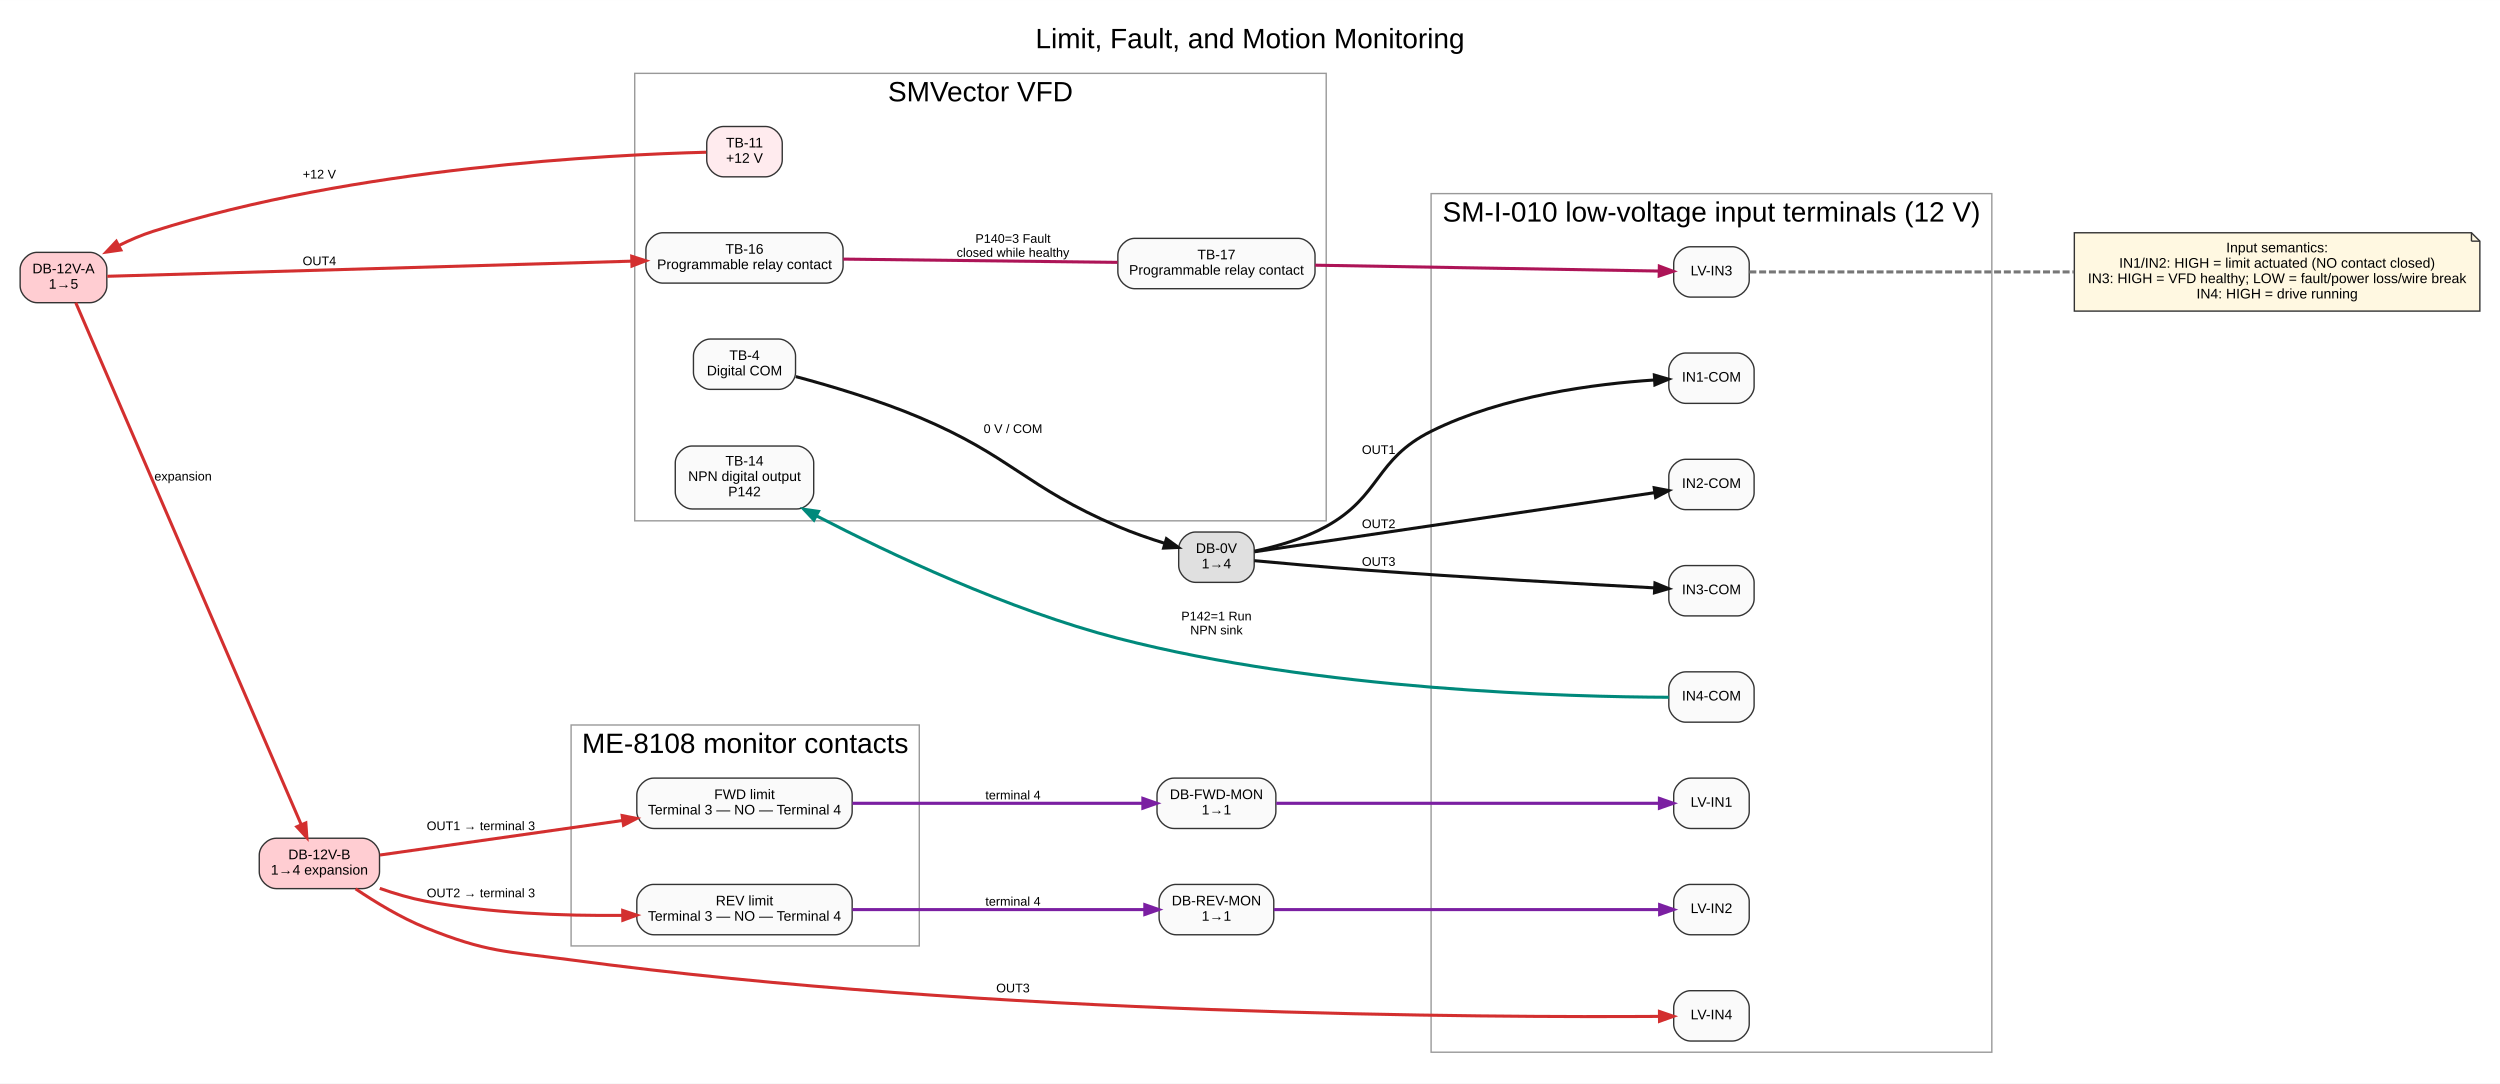
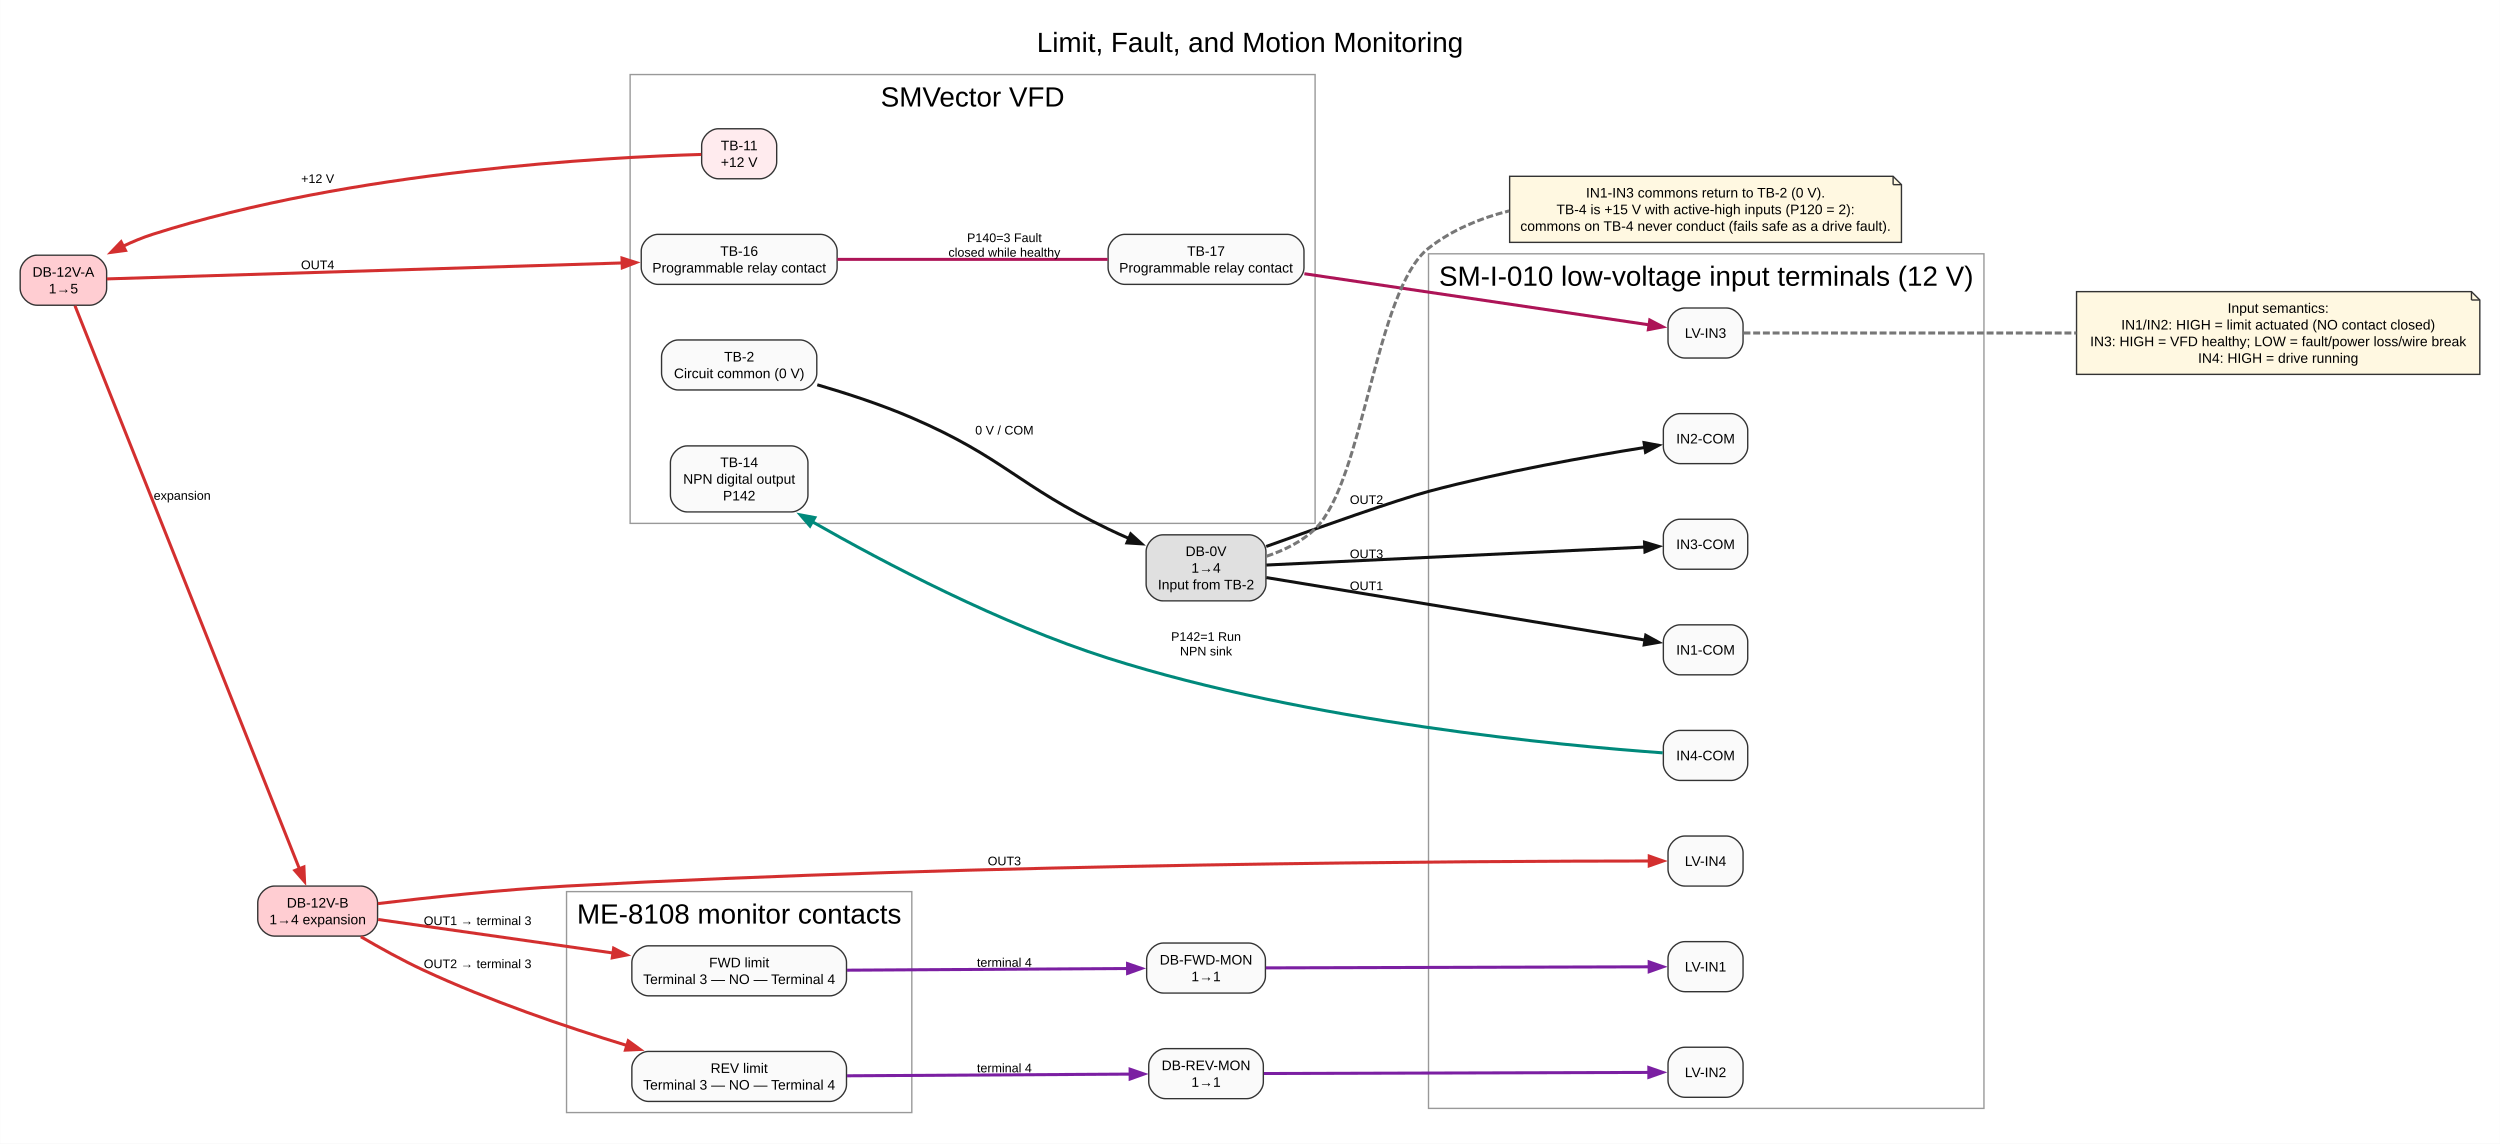
- <svg xmlns="http://www.w3.org/2000/svg" width="1788pt" height="775pt" viewBox="0.00 0.00 1787.80 774.80">
-   <g id="graph0" class="graph" transform="scale(1 1) rotate(0) translate(14.4 760.4)">
-     <polygon fill="white" stroke="transparent" points="-14.4,14.4 -14.4,-760.4 1773.4,-760.4 1773.4,14.4 -14.4,14.4" />
-     <text text-anchor="middle" x="879.5" y="-726" font-family="Arial" font-size="20.00">Limit, Fault, and Motion Monitoring</text>
+ <svg xmlns="http://www.w3.org/2000/svg" width="1799pt" height="823pt" viewBox="0.00 0.00 1798.87 823.05">
+   <g id="graph0" class="graph" transform="scale(1 1) rotate(0) translate(14.4 808.65)">
+     <polygon fill="white" stroke="none" points="-14.4,14.4 -14.4,-808.65 1784.47,-808.65 1784.47,14.4 -14.4,14.4" />
+     <text text-anchor="middle" x="885.03" y="-771.25" font-family="Arial" font-size="20.00">Limit, Fault, and Motion Monitoring</text>
    <g id="clust1" class="cluster">
-       <polygon fill="white" stroke="#999999" points="439.5,-388 439.5,-708 934,-708 934,-388 439.5,-388" />
-       <text text-anchor="middle" x="686.75" y="-688" font-family="Arial" font-size="20.00">SMVector VFD</text>
+       <polygon fill="white" stroke="#999999" points="438.94,-432 438.94,-755 931.88,-755 931.88,-432 438.94,-432" />
+       <text text-anchor="middle" x="685.41" y="-732" font-family="Arial" font-size="20.00">SMVector VFD</text>
    </g>
    <g id="clust2" class="cluster">
-       <polygon fill="white" stroke="#999999" points="394,-84 394,-242 643,-242 643,-84 394,-84" />
-       <text text-anchor="middle" x="518.5" y="-222" font-family="Arial" font-size="20.00">ME-8108 monitor contacts</text>
+       <polygon fill="white" stroke="#999999" points="393.19,-8 393.19,-167 641.66,-167 641.66,-8 393.19,-8" />
+       <text text-anchor="middle" x="517.42" y="-144" font-family="Arial" font-size="20.00">ME-8108 monitor contacts</text>
    </g>
    <g id="clust3" class="cluster">
-       <polygon fill="white" stroke="#999999" points="1009,-8 1009,-622 1410,-622 1410,-8 1009,-8" />
-       <text text-anchor="middle" x="1209.5" y="-602" font-family="Arial" font-size="20.00">SM-I-010 low-voltage input terminals (12 V)</text>
+       <polygon fill="white" stroke="#999999" points="1013.5,-11 1013.5,-626 1413.22,-626 1413.22,-11 1013.5,-11" />
+       <text text-anchor="middle" x="1213.36" y="-603" font-family="Arial" font-size="20.00">SM-I-010 low-voltage input terminals (12 V)</text>
    </g>
    <g id="node1" class="node">
-       <path fill="#ffebee" stroke="#333333" d="M533,-670C533,-670 503,-670 503,-670 497,-670 491,-664 491,-658 491,-658 491,-646 491,-646 491,-640 497,-634 503,-634 503,-634 533,-634 533,-634 539,-634 545,-640 545,-646 545,-646 545,-658 545,-658 545,-664 539,-670 533,-670" />
-       <text text-anchor="middle" x="518" y="-655" font-family="Arial" font-size="10.00">TB-11</text>
-       <text text-anchor="middle" x="518" y="-644" font-family="Arial" font-size="10.00">+12 V</text>
+       <path fill="#ffebee" stroke="#333333" d="M532.42,-716C532.42,-716 502.42,-716 502.42,-716 496.42,-716 490.42,-710 490.42,-704 490.42,-704 490.42,-692 490.42,-692 490.42,-686 496.42,-680 502.42,-680 502.42,-680 532.42,-680 532.42,-680 538.42,-680 544.42,-686 544.42,-692 544.42,-692 544.42,-704 544.42,-704 544.42,-710 538.42,-716 532.42,-716" />
+       <text text-anchor="middle" x="517.42" y="-700.5" font-family="Arial" font-size="10.00">TB-11</text>
+       <text text-anchor="middle" x="517.42" y="-688.5" font-family="Arial" font-size="10.00">+12 V</text>
    </g>
    <g id="node6" class="node">
-       <path fill="#ffcdd2" stroke="#333333" d="M50,-580C50,-580 12,-580 12,-580 6,-580 0,-574 0,-568 0,-568 0,-556 0,-556 0,-550 6,-544 12,-544 12,-544 50,-544 50,-544 56,-544 62,-550 62,-556 62,-556 62,-568 62,-568 62,-574 56,-580 50,-580" />
-       <text text-anchor="middle" x="31" y="-565" font-family="Arial" font-size="10.00">DB-12V-A</text>
-       <text text-anchor="middle" x="31" y="-554" font-family="Arial" font-size="10.00">1→5</text>
+       <path fill="#ffcdd2" stroke="#333333" d="M50.22,-625C50.22,-625 12,-625 12,-625 6,-625 0,-619 0,-613 0,-613 0,-601 0,-601 0,-595 6,-589 12,-589 12,-589 50.22,-589 50.22,-589 56.22,-589 62.22,-595 62.22,-601 62.22,-601 62.22,-613 62.22,-613 62.22,-619 56.22,-625 50.22,-625" />
+       <text text-anchor="middle" x="31.11" y="-609.5" font-family="Arial" font-size="10.00">DB-12V-A</text>
+       <text text-anchor="middle" x="31.11" y="-597.5" font-family="Arial" font-size="10.00">1→5</text>
    </g>
    <g id="edge1" class="edge">
-       <path fill="none" stroke="#d32f2f" stroke-width="2.2" d="M490.62,-651.59C423.14,-649.88 239.41,-641 95,-595 86.8,-592.39 78.39,-588.75 70.5,-584.84" />
-       <polygon fill="#d32f2f" stroke="#d32f2f" stroke-width="2.2" points="72,-581.68 61.51,-580.17 68.77,-587.89 72,-581.68" />
-       <text text-anchor="middle" x="214" y="-632.8" font-family="Arial" font-size="9.00">+12 V</text>
+       <path fill="none" stroke="#d32f2f" stroke-width="2.2" d="M490.1,-697.5C422.75,-695.55 239.36,-686.06 95.22,-640 88.14,-637.74 80.9,-634.72 73.98,-631.42" />
+       <polygon fill="#d32f2f" stroke="#d32f2f" stroke-width="2.2" points="75.79,-628.42 65.29,-627.01 72.62,-634.66 75.79,-628.42" />
+       <text text-anchor="middle" x="214.08" y="-676.95" font-family="Arial" font-size="9.00">+12 V</text>
    </g>
    <g id="node2" class="node">
-       <path fill="#fafafa" stroke="#333333" d="M542.5,-518C542.5,-518 493.5,-518 493.5,-518 487.5,-518 481.5,-512 481.5,-506 481.5,-506 481.5,-494 481.5,-494 481.5,-488 487.5,-482 493.5,-482 493.5,-482 542.5,-482 542.5,-482 548.5,-482 554.5,-488 554.5,-494 554.5,-494 554.5,-506 554.5,-506 554.5,-512 548.5,-518 542.5,-518" />
-       <text text-anchor="middle" x="518" y="-503" font-family="Arial" font-size="10.00">TB-4</text>
-       <text text-anchor="middle" x="518" y="-492" font-family="Arial" font-size="10.00">Digital COM</text>
+       <path fill="#fafafa" stroke="#333333" d="M561.28,-564C561.28,-564 473.56,-564 473.56,-564 467.56,-564 461.56,-558 461.56,-552 461.56,-552 461.56,-540 461.56,-540 461.56,-534 467.56,-528 473.56,-528 473.56,-528 561.28,-528 561.28,-528 567.28,-528 573.28,-534 573.28,-540 573.28,-540 573.28,-552 573.28,-552 573.28,-558 567.28,-564 561.28,-564" />
+       <text text-anchor="middle" x="517.42" y="-548.5" font-family="Arial" font-size="10.00">TB-2</text>
+       <text text-anchor="middle" x="517.42" y="-536.5" font-family="Arial" font-size="10.00">Circuit common (0 V)</text>
    </g>
    <g id="node8" class="node">
-       <path fill="#e0e0e0" stroke="#333333" d="M870.5,-380C870.5,-380 840.5,-380 840.5,-380 834.5,-380 828.5,-374 828.5,-368 828.5,-368 828.5,-356 828.5,-356 828.5,-350 834.5,-344 840.5,-344 840.5,-344 870.5,-344 870.5,-344 876.5,-344 882.5,-350 882.5,-356 882.5,-356 882.5,-368 882.5,-368 882.5,-374 876.5,-380 870.5,-380" />
-       <text text-anchor="middle" x="855.5" y="-365" font-family="Arial" font-size="10.00">DB-0V</text>
-       <text text-anchor="middle" x="855.5" y="-354" font-family="Arial" font-size="10.00">1→4</text>
+       <path fill="#e0e0e0" stroke="#333333" d="M884.5,-423.76C884.5,-423.76 822.28,-423.76 822.28,-423.76 816.28,-423.76 810.28,-417.76 810.28,-411.76 810.28,-411.76 810.28,-388.24 810.28,-388.24 810.28,-382.24 816.28,-376.24 822.28,-376.24 822.28,-376.24 884.5,-376.24 884.5,-376.24 890.5,-376.24 896.5,-382.24 896.5,-388.24 896.5,-388.24 896.5,-411.76 896.5,-411.76 896.5,-417.76 890.5,-423.76 884.5,-423.76" />
+       <text text-anchor="middle" x="853.39" y="-408.5" font-family="Arial" font-size="10.00">DB-0V</text>
+       <text text-anchor="middle" x="853.39" y="-396.5" font-family="Arial" font-size="10.00">1→4</text>
+       <text text-anchor="middle" x="853.39" y="-384.5" font-family="Arial" font-size="10.00">Input from TB-2</text>
    </g>
    <g id="edge3" class="edge">
-       <path fill="none" stroke="#111111" stroke-width="2.2" d="M554.69,-491.15C579.85,-484.41 614.07,-474.23 643,-462 709.33,-433.97 718.8,-412.33 785,-384 795.69,-379.42 807.66,-375.3 818.61,-371.89" />
-       <polygon fill="#111111" stroke="#111111" stroke-width="2.2" points="819.75,-375.2 828.32,-368.97 817.73,-368.5 819.75,-375.2" />
-       <text text-anchor="middle" x="710" y="-450.8" font-family="Arial" font-size="9.00">0 V / COM</text>
+       <path fill="none" stroke="#111111" stroke-width="2.2" d="M573.63,-531.74C595.23,-525.45 619.97,-517.35 641.66,-508 707.91,-479.43 717.92,-459.33 782.91,-428 787.79,-425.65 792.91,-423.32 798.08,-421.07" />
+       <polygon fill="#111111" stroke="#111111" stroke-width="2.2" points="799.2,-424.4 807.05,-417.29 796.48,-417.95 799.2,-424.4" />
+       <text text-anchor="middle" x="708.28" y="-495.95" font-family="Arial" font-size="9.00">0 V / COM</text>
    </g>
    <g id="node3" class="node">
-       <path fill="#fafafa" stroke="#333333" d="M555.5,-441.5C555.5,-441.5 480.5,-441.5 480.5,-441.5 474.5,-441.5 468.5,-435.5 468.5,-429.5 468.5,-429.5 468.5,-408.5 468.5,-408.5 468.5,-402.5 474.5,-396.5 480.5,-396.5 480.5,-396.5 555.5,-396.5 555.5,-396.5 561.5,-396.5 567.5,-402.5 567.5,-408.5 567.5,-408.5 567.5,-429.5 567.5,-429.5 567.5,-435.5 561.5,-441.5 555.5,-441.5" />
-       <text text-anchor="middle" x="518" y="-427.5" font-family="Arial" font-size="10.00">TB-14</text>
-       <text text-anchor="middle" x="518" y="-416.5" font-family="Arial" font-size="10.00">NPN digital output</text>
-       <text text-anchor="middle" x="518" y="-405.5" font-family="Arial" font-size="10.00">P142</text>
+       <path fill="#fafafa" stroke="#333333" d="M554.91,-487.76C554.91,-487.76 479.94,-487.76 479.94,-487.76 473.94,-487.76 467.94,-481.76 467.94,-475.76 467.94,-475.76 467.94,-452.24 467.94,-452.24 467.94,-446.24 473.94,-440.24 479.94,-440.24 479.94,-440.24 554.91,-440.24 554.91,-440.24 560.91,-440.24 566.91,-446.24 566.91,-452.24 566.91,-452.24 566.91,-475.76 566.91,-475.76 566.91,-481.76 560.91,-487.76 554.91,-487.76" />
+       <text text-anchor="middle" x="517.42" y="-472.5" font-family="Arial" font-size="10.00">TB-14</text>
+       <text text-anchor="middle" x="517.42" y="-460.5" font-family="Arial" font-size="10.00">NPN digital output</text>
+       <text text-anchor="middle" x="517.42" y="-448.5" font-family="Arial" font-size="10.00">P142</text>
    </g>
    <g id="node4" class="node">
-       <path fill="#fafafa" stroke="#333333" d="M576.5,-594C576.5,-594 459.5,-594 459.5,-594 453.5,-594 447.5,-588 447.5,-582 447.5,-582 447.5,-570 447.5,-570 447.5,-564 453.5,-558 459.5,-558 459.5,-558 576.5,-558 576.5,-558 582.5,-558 588.5,-564 588.5,-570 588.5,-570 588.5,-582 588.5,-582 588.5,-588 582.5,-594 576.5,-594" />
-       <text text-anchor="middle" x="518" y="-579" font-family="Arial" font-size="10.00">TB-16</text>
-       <text text-anchor="middle" x="518" y="-568" font-family="Arial" font-size="10.00">Programmable relay contact</text>
+       <path fill="#fafafa" stroke="#333333" d="M575.91,-640C575.91,-640 458.94,-640 458.94,-640 452.94,-640 446.94,-634 446.94,-628 446.94,-628 446.94,-616 446.94,-616 446.94,-610 452.94,-604 458.94,-604 458.94,-604 575.91,-604 575.91,-604 581.91,-604 587.91,-610 587.91,-616 587.91,-616 587.91,-628 587.91,-628 587.91,-634 581.91,-640 575.91,-640" />
+       <text text-anchor="middle" x="517.42" y="-624.5" font-family="Arial" font-size="10.00">TB-16</text>
+       <text text-anchor="middle" x="517.42" y="-612.5" font-family="Arial" font-size="10.00">Programmable relay contact</text>
    </g>
    <g id="node5" class="node">
-       <path fill="#fafafa" stroke="#333333" d="M914,-590C914,-590 797,-590 797,-590 791,-590 785,-584 785,-578 785,-578 785,-566 785,-566 785,-560 791,-554 797,-554 797,-554 914,-554 914,-554 920,-554 926,-560 926,-566 926,-566 926,-578 926,-578 926,-584 920,-590 914,-590" />
-       <text text-anchor="middle" x="855.5" y="-575" font-family="Arial" font-size="10.00">TB-17</text>
-       <text text-anchor="middle" x="855.5" y="-564" font-family="Arial" font-size="10.00">Programmable relay contact</text>
+       <path fill="#fafafa" stroke="#333333" d="M911.88,-640C911.88,-640 794.91,-640 794.91,-640 788.91,-640 782.91,-634 782.91,-628 782.91,-628 782.91,-616 782.91,-616 782.91,-610 788.91,-604 794.91,-604 794.91,-604 911.88,-604 911.88,-604 917.88,-604 923.88,-610 923.88,-616 923.88,-616 923.88,-628 923.88,-628 923.88,-634 917.88,-640 911.88,-640" />
+       <text text-anchor="middle" x="853.39" y="-624.5" font-family="Arial" font-size="10.00">TB-17</text>
+       <text text-anchor="middle" x="853.39" y="-612.5" font-family="Arial" font-size="10.00">Programmable relay contact</text>
    </g>
    <g id="edge13" class="edge">
-       <path fill="none" stroke="#ad1457" stroke-width="2.2" d="M588.52,-575.17C646,-574.49 727.25,-573.52 784.79,-572.83" />
-       <text text-anchor="middle" x="710" y="-586.8" font-family="Arial" font-size="9.00">P140=3 Fault</text>
-       <text text-anchor="middle" x="710" y="-576.8" font-family="Arial" font-size="9.00">closed while healthy</text>
+       <path fill="none" stroke="#ad1457" stroke-width="2.2" d="M588.03,-622C645.09,-622 725.48,-622 782.59,-622" />
+       <text text-anchor="middle" x="708.28" y="-634.45" font-family="Arial" font-size="9.00">P140=3 Fault</text>
+       <text text-anchor="middle" x="708.28" y="-623.95" font-family="Arial" font-size="9.00">closed while healthy</text>
    </g>
    <g id="node17" class="node">
-       <path fill="#fafafa" stroke="#333333" d="M1224.5,-584C1224.5,-584 1194.5,-584 1194.5,-584 1188.5,-584 1182.5,-578 1182.5,-572 1182.5,-572 1182.5,-560 1182.5,-560 1182.5,-554 1188.5,-548 1194.5,-548 1194.5,-548 1224.5,-548 1224.5,-548 1230.5,-548 1236.5,-554 1236.5,-560 1236.5,-560 1236.5,-572 1236.5,-572 1236.5,-578 1230.5,-584 1224.5,-584" />
-       <text text-anchor="middle" x="1209.5" y="-563.5" font-family="Arial" font-size="10.00">LV-IN3</text>
+       <path fill="#fafafa" stroke="#333333" d="M1227.86,-587C1227.86,-587 1197.86,-587 1197.86,-587 1191.86,-587 1185.86,-581 1185.86,-575 1185.86,-575 1185.86,-563 1185.86,-563 1185.86,-557 1191.86,-551 1197.86,-551 1197.86,-551 1227.86,-551 1227.86,-551 1233.86,-551 1239.86,-557 1239.86,-563 1239.86,-563 1239.86,-575 1239.86,-575 1239.86,-581 1233.86,-587 1227.86,-587" />
+       <text text-anchor="middle" x="1212.86" y="-565.5" font-family="Arial" font-size="10.00">LV-IN3</text>
    </g>
    <g id="edge14" class="edge">
-       <path fill="none" stroke="#ad1457" stroke-width="2.2" d="M926.04,-570.81C999.98,-569.55 1114.07,-567.61 1172.02,-566.62" />
-       <polygon fill="#ad1457" stroke="#ad1457" stroke-width="2.2" points="1172.23,-570.12 1182.17,-566.45 1172.11,-563.12 1172.23,-570.12" />
+       <path fill="none" stroke="#ad1457" stroke-width="2.2" d="M924.17,-611.66C998.25,-600.67 1112.71,-583.7 1172.48,-574.84" />
+       <polygon fill="#ad1457" stroke="#ad1457" stroke-width="2.2" points="1172.73,-578.34 1182.11,-573.41 1171.71,-571.42 1172.73,-578.34" />
    </g>
    <g id="edge12" class="edge">
-       <path fill="none" stroke="#d32f2f" stroke-width="2.2" d="M62.34,-562.88C136.34,-565.01 328.06,-570.55 437.45,-573.7" />
-       <polygon fill="#d32f2f" stroke="#d32f2f" stroke-width="2.2" points="437.35,-577.2 447.45,-573.99 437.55,-570.21 437.35,-577.2" />
-       <text text-anchor="middle" x="214" y="-570.8" font-family="Arial" font-size="9.00">OUT4</text>
+       <path fill="none" stroke="#d32f2f" stroke-width="2.2" d="M62.41,-607.94C135.46,-610.2 323.4,-616.02 433.21,-619.42" />
+       <polygon fill="#d32f2f" stroke="#d32f2f" stroke-width="2.2" points="433.1,-622.92 443.2,-619.73 433.32,-615.92 433.1,-622.92" />
+       <text text-anchor="middle" x="214.08" y="-614.95" font-family="Arial" font-size="9.00">OUT4</text>
    </g>
    <g id="node7" class="node">
-       <path fill="#ffcdd2" stroke="#333333" d="M245,-161C245,-161 183,-161 183,-161 177,-161 171,-155 171,-149 171,-149 171,-137 171,-137 171,-131 177,-125 183,-125 183,-125 245,-125 245,-125 251,-125 257,-131 257,-137 257,-137 257,-149 257,-149 257,-155 251,-161 245,-161" />
-       <text text-anchor="middle" x="214" y="-146" font-family="Arial" font-size="10.00">DB-12V-B</text>
-       <text text-anchor="middle" x="214" y="-135" font-family="Arial" font-size="10.00">1→4 expansion</text>
+       <path fill="#ffcdd2" stroke="#333333" d="M245.19,-171C245.19,-171 182.97,-171 182.97,-171 176.97,-171 170.97,-165 170.97,-159 170.97,-159 170.97,-147 170.97,-147 170.97,-141 176.97,-135 182.97,-135 182.97,-135 245.19,-135 245.19,-135 251.19,-135 257.19,-141 257.19,-147 257.19,-147 257.19,-159 257.19,-159 257.19,-165 251.19,-171 245.19,-171" />
+       <text text-anchor="middle" x="214.08" y="-155.5" font-family="Arial" font-size="10.00">DB-12V-B</text>
+       <text text-anchor="middle" x="214.08" y="-143.5" font-family="Arial" font-size="10.00">1→4 expansion</text>
    </g>
    <g id="edge2" class="edge">
-       <path fill="none" stroke="#d32f2f" stroke-width="2.2" d="M39.78,-544C68.2,-478.2 166.57,-250.48 200.99,-170.8" />
-       <polygon fill="#d32f2f" stroke="#d32f2f" stroke-width="2.2" points="204.3,-171.98 205.05,-161.41 197.87,-169.2 204.3,-171.98" />
-       <text text-anchor="middle" x="116.5" y="-416.8" font-family="Arial" font-size="9.00">expansion</text>
+       <path fill="none" stroke="#d32f2f" stroke-width="2.2" d="M39.43,-588.64C67.2,-518.97 166.26,-270.47 200.96,-183.4" />
+       <polygon fill="#d32f2f" stroke="#d32f2f" stroke-width="2.2" points="204.18,-184.77 204.64,-174.18 197.68,-182.18 204.18,-184.77" />
+       <text text-anchor="middle" x="116.59" y="-448.95" font-family="Arial" font-size="9.00">expansion</text>
    </g>
    <g id="node11" class="node">
-       <path fill="#fafafa" stroke="#333333" d="M583,-204C583,-204 453,-204 453,-204 447,-204 441,-198 441,-192 441,-192 441,-180 441,-180 441,-174 447,-168 453,-168 453,-168 583,-168 583,-168 589,-168 595,-174 595,-180 595,-180 595,-192 595,-192 595,-198 589,-204 583,-204" />
-       <text text-anchor="middle" x="518" y="-189" font-family="Arial" font-size="10.00">FWD limit</text>
-       <text text-anchor="middle" x="518" y="-178" font-family="Arial" font-size="10.00">Terminal 3 — NO — Terminal 4</text>
+       <path fill="#fafafa" stroke="#333333" d="M582.66,-128C582.66,-128 452.19,-128 452.19,-128 446.19,-128 440.19,-122 440.19,-116 440.19,-116 440.19,-104 440.19,-104 440.19,-98 446.19,-92 452.19,-92 452.19,-92 582.66,-92 582.66,-92 588.66,-92 594.66,-98 594.66,-104 594.66,-104 594.66,-116 594.66,-116 594.66,-122 588.66,-128 582.66,-128" />
+       <text text-anchor="middle" x="517.42" y="-112.5" font-family="Arial" font-size="10.00">FWD limit</text>
+       <text text-anchor="middle" x="517.42" y="-100.5" font-family="Arial" font-size="10.00">Terminal 3 — NO — Terminal 4</text>
    </g>
    <g id="edge4" class="edge">
-       <path fill="none" stroke="#d32f2f" stroke-width="2.2" d="M257.31,-149.02C302.1,-155.4 374.04,-165.64 430.86,-173.73" />
-       <polygon fill="#d32f2f" stroke="#d32f2f" stroke-width="2.2" points="430.52,-177.22 440.92,-175.17 431.51,-170.29 430.52,-177.22" />
-       <text text-anchor="middle" x="329.5" y="-166.8" font-family="Arial" font-size="9.00">OUT1 → terminal 3</text>
+       <path fill="none" stroke="#d32f2f" stroke-width="2.2" d="M257.62,-146.93C301.32,-140.69 370.69,-130.8 426.61,-122.82" />
+       <polygon fill="#d32f2f" stroke="#d32f2f" stroke-width="2.2" points="427.08,-126.28 436.49,-121.41 426.09,-119.35 427.08,-126.28" />
+       <text text-anchor="middle" x="329.19" y="-142.95" font-family="Arial" font-size="9.00">OUT1 → terminal 3</text>
    </g>
    <g id="node12" class="node">
-       <path fill="#fafafa" stroke="#333333" d="M583,-128C583,-128 453,-128 453,-128 447,-128 441,-122 441,-116 441,-116 441,-104 441,-104 441,-98 447,-92 453,-92 453,-92 583,-92 583,-92 589,-92 595,-98 595,-104 595,-104 595,-116 595,-116 595,-122 589,-128 583,-128" />
-       <text text-anchor="middle" x="518" y="-113" font-family="Arial" font-size="10.00">REV limit</text>
-       <text text-anchor="middle" x="518" y="-102" font-family="Arial" font-size="10.00">Terminal 3 — NO — Terminal 4</text>
+       <path fill="#fafafa" stroke="#333333" d="M582.66,-52C582.66,-52 452.19,-52 452.19,-52 446.19,-52 440.19,-46 440.19,-40 440.19,-40 440.19,-28 440.19,-28 440.19,-22 446.19,-16 452.19,-16 452.19,-16 582.66,-16 582.66,-16 588.66,-16 594.66,-22 594.66,-28 594.66,-28 594.66,-40 594.66,-40 594.66,-46 588.66,-52 582.66,-52" />
+       <text text-anchor="middle" x="517.42" y="-36.5" font-family="Arial" font-size="10.00">REV limit</text>
+       <text text-anchor="middle" x="517.42" y="-24.5" font-family="Arial" font-size="10.00">Terminal 3 — NO — Terminal 4</text>
    </g>
    <g id="edge8" class="edge">
-       <path fill="none" stroke="#d32f2f" stroke-width="2.2" d="M257.18,-125.17C267.72,-121.45 279.12,-118.05 290,-116 336,-107.34 388.16,-105.43 430.87,-105.86" />
-       <polygon fill="#d32f2f" stroke="#d32f2f" stroke-width="2.2" points="430.9,-109.36 440.95,-106.01 431.01,-102.36 430.9,-109.36" />
-       <text text-anchor="middle" x="329.5" y="-118.8" font-family="Arial" font-size="9.00">OUT2 → terminal 3</text>
+       <path fill="none" stroke="#d32f2f" stroke-width="2.2" d="M245.2,-134.52C258.7,-126.61 274.98,-117.59 290.19,-110.5 337.3,-88.53 392.53,-69.73 436.63,-56.27" />
+       <polygon fill="#d32f2f" stroke="#d32f2f" stroke-width="2.2" points="437.59,-59.63 446.15,-53.4 435.57,-52.93 437.59,-59.63" />
+       <text text-anchor="middle" x="329.19" y="-111.95" font-family="Arial" font-size="9.00">OUT2 → terminal 3</text>
    </g>
    <g id="node19" class="node">
-       <path fill="#fafafa" stroke="#333333" d="M1224.5,-52C1224.5,-52 1194.5,-52 1194.5,-52 1188.5,-52 1182.5,-46 1182.5,-40 1182.5,-40 1182.5,-28 1182.5,-28 1182.5,-22 1188.5,-16 1194.5,-16 1194.5,-16 1224.5,-16 1224.5,-16 1230.5,-16 1236.5,-22 1236.5,-28 1236.5,-28 1236.5,-40 1236.5,-40 1236.5,-46 1230.5,-52 1224.5,-52" />
-       <text text-anchor="middle" x="1209.5" y="-31.5" font-family="Arial" font-size="10.00">LV-IN4</text>
+       <path fill="#fafafa" stroke="#333333" d="M1227.86,-207C1227.86,-207 1197.86,-207 1197.86,-207 1191.86,-207 1185.86,-201 1185.86,-195 1185.86,-195 1185.86,-183 1185.86,-183 1185.86,-177 1191.86,-171 1197.86,-171 1197.86,-171 1227.86,-171 1227.86,-171 1233.86,-171 1239.86,-177 1239.86,-183 1239.86,-183 1239.86,-195 1239.86,-195 1239.86,-201 1233.86,-207 1227.86,-207" />
+       <text text-anchor="middle" x="1212.86" y="-185.5" font-family="Arial" font-size="10.00">LV-IN4</text>
    </g>
    <g id="edge16" class="edge">
-       <path fill="none" stroke="#d32f2f" stroke-width="2.2" d="M239.91,-124.81C254,-115.29 272.3,-104.15 290,-97 333.89,-79.27 347.08,-80.29 394,-74 692.38,-33.97 1057.03,-32.84 1172,-33.61" />
-       <polygon fill="#d32f2f" stroke="#d32f2f" stroke-width="2.2" points="1172.31,-37.11 1182.33,-33.69 1172.36,-30.11 1172.31,-37.11" />
-       <text text-anchor="middle" x="710" y="-50.8" font-family="Arial" font-size="9.00">OUT3</text>
+       <path fill="none" stroke="#d32f2f" stroke-width="2.2" d="M257.46,-158.39C293.49,-162.71 346.64,-168.46 393.19,-171 692.61,-187.36 1054.39,-188.98 1172.51,-189.04" />
+       <polygon fill="#d32f2f" stroke="#d32f2f" stroke-width="2.2" points="1172.36,-192.54 1182.36,-189.04 1172.36,-185.54 1172.36,-192.54" />
+       <text text-anchor="middle" x="708.28" y="-185.95" font-family="Arial" font-size="9.00">OUT3</text>
    </g>
    <g id="node14" class="node">
-       <path fill="#fafafa" stroke="#333333" d="M1228,-508C1228,-508 1191,-508 1191,-508 1185,-508 1179,-502 1179,-496 1179,-496 1179,-484 1179,-484 1179,-478 1185,-472 1191,-472 1191,-472 1228,-472 1228,-472 1234,-472 1240,-478 1240,-484 1240,-484 1240,-496 1240,-496 1240,-502 1234,-508 1228,-508" />
-       <text text-anchor="middle" x="1209.5" y="-487.5" font-family="Arial" font-size="10.00">IN1-COM</text>
+       <path fill="#fafafa" stroke="#333333" d="M1231.22,-359C1231.22,-359 1194.5,-359 1194.5,-359 1188.5,-359 1182.5,-353 1182.5,-347 1182.5,-347 1182.5,-335 1182.5,-335 1182.5,-329 1188.5,-323 1194.5,-323 1194.5,-323 1231.22,-323 1231.22,-323 1237.22,-323 1243.22,-329 1243.22,-335 1243.22,-335 1243.22,-347 1243.22,-347 1243.22,-353 1237.22,-359 1231.22,-359" />
+       <text text-anchor="middle" x="1212.86" y="-337.5" font-family="Arial" font-size="10.00">IN1-COM</text>
    </g>
    <g id="edge7" class="edge">
-       <path fill="none" stroke="#111111" stroke-width="2.2" d="M882.79,-366.33C898.36,-369.64 918.1,-375.18 934,-384 973.34,-405.83 968.73,-431.93 1009,-452 1060.35,-477.59 1127.01,-486 1168.79,-488.73" />
-       <polygon fill="#111111" stroke="#111111" stroke-width="2.2" points="1168.66,-492.23 1178.84,-489.31 1169.06,-485.24 1168.66,-492.23" />
-       <text text-anchor="middle" x="971.5" y="-435.8" font-family="Arial" font-size="9.00">OUT1</text>
+       <path fill="none" stroke="#111111" stroke-width="2.2" d="M896.81,-393C965.64,-381.64 1100.88,-359.32 1169.61,-347.97" />
+       <polygon fill="#111111" stroke="#111111" stroke-width="2.2" points="1169.85,-351.48 1179.15,-346.4 1168.71,-344.58 1169.85,-351.48" />
+       <text text-anchor="middle" x="968.88" y="-383.95" font-family="Arial" font-size="9.00">OUT1</text>
    </g>
    <g id="node16" class="node">
-       <path fill="#fafafa" stroke="#333333" d="M1228,-432C1228,-432 1191,-432 1191,-432 1185,-432 1179,-426 1179,-420 1179,-420 1179,-408 1179,-408 1179,-402 1185,-396 1191,-396 1191,-396 1228,-396 1228,-396 1234,-396 1240,-402 1240,-408 1240,-408 1240,-420 1240,-420 1240,-426 1234,-432 1228,-432" />
-       <text text-anchor="middle" x="1209.5" y="-411.5" font-family="Arial" font-size="10.00">IN2-COM</text>
+       <path fill="#fafafa" stroke="#333333" d="M1231.22,-511C1231.22,-511 1194.5,-511 1194.5,-511 1188.5,-511 1182.5,-505 1182.5,-499 1182.5,-499 1182.5,-487 1182.5,-487 1182.5,-481 1188.5,-475 1194.5,-475 1194.5,-475 1231.22,-475 1231.22,-475 1237.22,-475 1243.22,-481 1243.22,-487 1243.22,-487 1243.22,-499 1243.22,-499 1243.22,-505 1237.22,-511 1231.22,-511" />
+       <text text-anchor="middle" x="1212.86" y="-489.5" font-family="Arial" font-size="10.00">IN2-COM</text>
    </g>
    <g id="edge11" class="edge">
-       <path fill="none" stroke="#111111" stroke-width="2.2" d="M882.67,-365.87C943.79,-374.9 1096.25,-397.42 1168.85,-408.14" />
-       <polygon fill="#111111" stroke="#111111" stroke-width="2.2" points="1168.56,-411.64 1178.96,-409.64 1169.58,-404.71 1168.56,-411.64" />
-       <text text-anchor="middle" x="971.5" y="-382.8" font-family="Arial" font-size="9.00">OUT2</text>
+       <path fill="none" stroke="#111111" stroke-width="2.2" d="M896.69,-415.39C935.82,-429.49 991.2,-449.04 1013.5,-455 1066.5,-469.16 1128.8,-480.2 1169.24,-486.65" />
+       <polygon fill="#111111" stroke="#111111" stroke-width="2.2" points="1168.62,-490.1 1179.04,-488.18 1169.7,-483.18 1168.62,-490.1" />
+       <text text-anchor="middle" x="968.88" y="-445.95" font-family="Arial" font-size="9.00">OUT2</text>
    </g>
    <g id="node18" class="node">
-       <path fill="#fafafa" stroke="#333333" d="M1228,-356C1228,-356 1191,-356 1191,-356 1185,-356 1179,-350 1179,-344 1179,-344 1179,-332 1179,-332 1179,-326 1185,-320 1191,-320 1191,-320 1228,-320 1228,-320 1234,-320 1240,-326 1240,-332 1240,-332 1240,-344 1240,-344 1240,-350 1234,-356 1228,-356" />
-       <text text-anchor="middle" x="1209.5" y="-335.5" font-family="Arial" font-size="10.00">IN3-COM</text>
+       <path fill="#fafafa" stroke="#333333" d="M1231.22,-435C1231.22,-435 1194.5,-435 1194.5,-435 1188.5,-435 1182.5,-429 1182.5,-423 1182.5,-423 1182.5,-411 1182.5,-411 1182.5,-405 1188.5,-399 1194.5,-399 1194.5,-399 1231.22,-399 1231.22,-399 1237.22,-399 1243.22,-405 1243.22,-411 1243.22,-411 1243.22,-423 1243.22,-423 1243.22,-429 1237.22,-435 1231.22,-435" />
+       <text text-anchor="middle" x="1212.86" y="-413.5" font-family="Arial" font-size="10.00">IN3-COM</text>
    </g>
    <g id="edge15" class="edge">
-       <path fill="none" stroke="#111111" stroke-width="2.2" d="M882.6,-359.51C903.31,-357.58 932.99,-354.92 959,-353 1032.98,-347.53 1119.42,-342.68 1168.68,-340.06" />
-       <polygon fill="#111111" stroke="#111111" stroke-width="2.2" points="1169.11,-343.54 1178.91,-339.51 1168.74,-336.55 1169.11,-343.54" />
-       <text text-anchor="middle" x="971.5" y="-355.8" font-family="Arial" font-size="9.00">OUT3</text>
+       <path fill="none" stroke="#111111" stroke-width="2.2" d="M896.81,-402.02C965.49,-405.28 1100.32,-411.7 1169.18,-414.97" />
+       <polygon fill="#111111" stroke="#111111" stroke-width="2.2" points="1168.95,-418.46 1179.11,-415.44 1169.29,-411.47 1168.95,-418.46" />
+       <text text-anchor="middle" x="968.88" y="-406.95" font-family="Arial" font-size="9.00">OUT3</text>
+     </g>
+     <g id="node22" class="node">
+       <polygon fill="#fff8e1" stroke="#333333" points="1347.85,-681.76 1071.88,-681.76 1071.88,-634.24 1353.85,-634.24 1353.85,-675.76 1347.85,-681.76" />
+       <polyline fill="none" stroke="#333333" points="1347.85,-681.76 1347.85,-675.76" />
+       <polyline fill="none" stroke="#333333" points="1353.85,-675.76 1347.85,-675.76" />
+       <text text-anchor="middle" x="1212.86" y="-666.5" font-family="Arial" font-size="10.00">IN1-IN3 commons return to TB-2 (0 V).</text>
+       <text text-anchor="middle" x="1212.86" y="-654.5" font-family="Arial" font-size="10.00">TB-4 is +15 V with active-high inputs (P120 = 2):</text>
+       <text text-anchor="middle" x="1212.86" y="-642.5" font-family="Arial" font-size="10.00">commons on TB-4 never conduct (fails safe as a drive fault).</text>
+     </g>
+     <g id="edge19" class="edge">
+       <path fill="none" stroke="#777777" stroke-width="2.2" stroke-dasharray="5,2" d="M896.98,-408.37C909.45,-412.55 922.3,-418.77 931.88,-428 966.75,-461.59 975.36,-600.18 1013.5,-630 1030.36,-643.17 1050.56,-651.63 1071.53,-656.88" />
    </g>
    <g id="node9" class="node">
-       <path fill="#fafafa" stroke="#333333" d="M886,-204C886,-204 825,-204 825,-204 819,-204 813,-198 813,-192 813,-192 813,-180 813,-180 813,-174 819,-168 825,-168 825,-168 886,-168 886,-168 892,-168 898,-174 898,-180 898,-180 898,-192 898,-192 898,-198 892,-204 886,-204" />
-       <text text-anchor="middle" x="855.5" y="-189" font-family="Arial" font-size="10.00">DB-FWD-MON</text>
-       <text text-anchor="middle" x="855.5" y="-178" font-family="Arial" font-size="10.00">1→1</text>
+       <path fill="#fafafa" stroke="#333333" d="M884.13,-130C884.13,-130 822.66,-130 822.66,-130 816.66,-130 810.66,-124 810.66,-118 810.66,-118 810.66,-106 810.66,-106 810.66,-100 816.66,-94 822.66,-94 822.66,-94 884.13,-94 884.13,-94 890.13,-94 896.13,-100 896.13,-106 896.13,-106 896.13,-118 896.13,-118 896.13,-124 890.13,-130 884.13,-130" />
+       <text text-anchor="middle" x="853.39" y="-114.5" font-family="Arial" font-size="10.00">DB-FWD-MON</text>
+       <text text-anchor="middle" x="853.39" y="-102.5" font-family="Arial" font-size="10.00">1→1</text>
    </g>
    <g id="node13" class="node">
-       <path fill="#fafafa" stroke="#333333" d="M1224.5,-204C1224.5,-204 1194.5,-204 1194.5,-204 1188.5,-204 1182.5,-198 1182.5,-192 1182.5,-192 1182.5,-180 1182.5,-180 1182.5,-174 1188.5,-168 1194.5,-168 1194.5,-168 1224.5,-168 1224.5,-168 1230.5,-168 1236.5,-174 1236.5,-180 1236.5,-180 1236.5,-192 1236.5,-192 1236.5,-198 1230.5,-204 1224.5,-204" />
-       <text text-anchor="middle" x="1209.5" y="-183.5" font-family="Arial" font-size="10.00">LV-IN1</text>
+       <path fill="#fafafa" stroke="#333333" d="M1227.86,-131C1227.86,-131 1197.86,-131 1197.86,-131 1191.86,-131 1185.86,-125 1185.86,-119 1185.86,-119 1185.86,-107 1185.86,-107 1185.86,-101 1191.86,-95 1197.86,-95 1197.86,-95 1227.86,-95 1227.86,-95 1233.86,-95 1239.86,-101 1239.86,-107 1239.86,-107 1239.86,-119 1239.86,-119 1239.86,-125 1233.86,-131 1227.86,-131" />
+       <text text-anchor="middle" x="1212.86" y="-109.5" font-family="Arial" font-size="10.00">LV-IN1</text>
    </g>
    <g id="edge6" class="edge">
-       <path fill="none" stroke="#7b1fa2" stroke-width="2.2" d="M898.26,-186C967.78,-186 1106.1,-186 1171.98,-186" />
-       <polygon fill="#7b1fa2" stroke="#7b1fa2" stroke-width="2.2" points="1172.28,-189.5 1182.28,-186 1172.28,-182.5 1172.28,-189.5" />
+       <path fill="none" stroke="#7b1fa2" stroke-width="2.2" d="M896.45,-112.12C966.21,-112.31 1104.86,-112.7 1172.67,-112.89" />
+       <polygon fill="#7b1fa2" stroke="#7b1fa2" stroke-width="2.2" points="1172.3,-116.39 1182.31,-112.92 1172.32,-109.39 1172.3,-116.39" />
    </g>
    <g id="node10" class="node">
-       <path fill="#fafafa" stroke="#333333" d="M884.5,-128C884.5,-128 826.5,-128 826.5,-128 820.5,-128 814.5,-122 814.5,-116 814.5,-116 814.5,-104 814.5,-104 814.5,-98 820.5,-92 826.5,-92 826.5,-92 884.5,-92 884.5,-92 890.5,-92 896.5,-98 896.5,-104 896.5,-104 896.5,-116 896.5,-116 896.5,-122 890.5,-128 884.5,-128" />
-       <text text-anchor="middle" x="855.5" y="-113" font-family="Arial" font-size="10.00">DB-REV-MON</text>
-       <text text-anchor="middle" x="855.5" y="-102" font-family="Arial" font-size="10.00">1→1</text>
+       <path fill="#fafafa" stroke="#333333" d="M882.63,-54C882.63,-54 824.16,-54 824.16,-54 818.16,-54 812.16,-48 812.16,-42 812.16,-42 812.16,-30 812.16,-30 812.16,-24 818.16,-18 824.16,-18 824.16,-18 882.63,-18 882.63,-18 888.63,-18 894.63,-24 894.63,-30 894.63,-30 894.63,-42 894.63,-42 894.63,-48 888.63,-54 882.63,-54" />
+       <text text-anchor="middle" x="853.39" y="-38.5" font-family="Arial" font-size="10.00">DB-REV-MON</text>
+       <text text-anchor="middle" x="853.39" y="-26.5" font-family="Arial" font-size="10.00">1→1</text>
    </g>
    <g id="node15" class="node">
-       <path fill="#fafafa" stroke="#333333" d="M1224.5,-128C1224.5,-128 1194.5,-128 1194.5,-128 1188.5,-128 1182.5,-122 1182.5,-116 1182.5,-116 1182.5,-104 1182.5,-104 1182.5,-98 1188.5,-92 1194.5,-92 1194.5,-92 1224.5,-92 1224.5,-92 1230.5,-92 1236.5,-98 1236.5,-104 1236.5,-104 1236.5,-116 1236.5,-116 1236.5,-122 1230.5,-128 1224.5,-128" />
-       <text text-anchor="middle" x="1209.5" y="-107.5" font-family="Arial" font-size="10.00">LV-IN2</text>
+       <path fill="#fafafa" stroke="#333333" d="M1227.86,-55C1227.86,-55 1197.86,-55 1197.86,-55 1191.86,-55 1185.86,-49 1185.86,-43 1185.86,-43 1185.86,-31 1185.86,-31 1185.86,-25 1191.86,-19 1197.86,-19 1197.86,-19 1227.86,-19 1227.86,-19 1233.86,-19 1239.86,-25 1239.86,-31 1239.86,-31 1239.86,-43 1239.86,-43 1239.86,-49 1233.86,-55 1227.86,-55" />
+       <text text-anchor="middle" x="1212.86" y="-33.5" font-family="Arial" font-size="10.00">LV-IN2</text>
    </g>
    <g id="edge10" class="edge">
-       <path fill="none" stroke="#7b1fa2" stroke-width="2.2" d="M896.54,-110C965.5,-110 1105.66,-110 1172.05,-110" />
-       <polygon fill="#7b1fa2" stroke="#7b1fa2" stroke-width="2.2" points="1172.43,-113.5 1182.43,-110 1172.43,-106.5 1172.43,-113.5" />
+       <path fill="none" stroke="#7b1fa2" stroke-width="2.2" d="M895.05,-36.11C964.22,-36.31 1103.91,-36.7 1172.32,-36.89" />
+       <polygon fill="#7b1fa2" stroke="#7b1fa2" stroke-width="2.2" points="1172.05,-40.39 1182.06,-36.92 1172.07,-33.39 1172.05,-40.39" />
    </g>
    <g id="edge5" class="edge">
-       <path fill="none" stroke="#7b1fa2" stroke-width="2.2" d="M595.13,-186C658.52,-186 747.08,-186 802.59,-186" />
-       <polygon fill="#7b1fa2" stroke="#7b1fa2" stroke-width="2.2" points="802.89,-189.5 812.89,-186 802.89,-182.5 802.89,-189.5" />
-       <text text-anchor="middle" x="710" y="-188.8" font-family="Arial" font-size="9.00">terminal 4</text>
+       <path fill="none" stroke="#7b1fa2" stroke-width="2.2" d="M595.04,-110.46C656.78,-110.83 742.09,-111.34 797.26,-111.67" />
+       <polygon fill="#7b1fa2" stroke="#7b1fa2" stroke-width="2.2" points="796.91,-115.17 806.93,-111.73 796.95,-108.17 796.91,-115.17" />
+       <text text-anchor="middle" x="708.28" y="-112.95" font-family="Arial" font-size="9.00">terminal 4</text>
    </g>
    <g id="edge9" class="edge">
-       <path fill="none" stroke="#7b1fa2" stroke-width="2.2" d="M595.13,-110C659.06,-110 748.61,-110 804.01,-110" />
-       <polygon fill="#7b1fa2" stroke="#7b1fa2" stroke-width="2.2" points="804.28,-113.5 814.28,-110 804.28,-106.5 804.28,-113.5" />
-       <text text-anchor="middle" x="710" y="-112.8" font-family="Arial" font-size="9.00">terminal 4</text>
+       <path fill="none" stroke="#7b1fa2" stroke-width="2.2" d="M595.04,-34.46C657.36,-34.83 743.7,-35.35 798.81,-35.68" />
+       <polygon fill="#7b1fa2" stroke="#7b1fa2" stroke-width="2.2" points="798.76,-39.18 808.78,-35.74 798.8,-32.18 798.76,-39.18" />
+       <text text-anchor="middle" x="708.28" y="-36.95" font-family="Arial" font-size="9.00">terminal 4</text>
    </g>
    <g id="node21" class="node">
-       <polygon fill="#fff8e1" stroke="#333333" points="1753,-594 1469,-594 1469,-538 1759,-538 1759,-588 1753,-594" />
-       <polyline fill="none" stroke="#333333" points="1753,-594 1753,-588 " />
-       <polyline fill="none" stroke="#333333" points="1759,-588 1753,-588 " />
-       <text text-anchor="middle" x="1614" y="-580" font-family="Arial" font-size="10.00">Input semantics:</text>
-       <text text-anchor="middle" x="1614" y="-569" font-family="Arial" font-size="10.00">IN1/IN2: HIGH = limit actuated (NO contact closed)</text>
-       <text text-anchor="middle" x="1614" y="-558" font-family="Arial" font-size="10.00">IN3: HIGH = VFD healthy; LOW = fault/power loss/wire break</text>
-       <text text-anchor="middle" x="1614" y="-547" font-family="Arial" font-size="10.00">IN4: HIGH = drive running</text>
+       <polygon fill="#fff8e1" stroke="#333333" points="1764.07,-598.76 1479.85,-598.76 1479.85,-539.24 1770.07,-539.24 1770.07,-592.76 1764.07,-598.76" />
+       <polyline fill="none" stroke="#333333" points="1764.07,-598.76 1764.07,-592.76" />
+       <polyline fill="none" stroke="#333333" points="1770.07,-592.76 1764.07,-592.76" />
+       <text text-anchor="middle" x="1624.96" y="-583.5" font-family="Arial" font-size="10.00">Input semantics:</text>
+       <text text-anchor="middle" x="1624.96" y="-571.5" font-family="Arial" font-size="10.00">IN1/IN2: HIGH = limit actuated (NO contact closed)</text>
+       <text text-anchor="middle" x="1624.96" y="-559.5" font-family="Arial" font-size="10.00">IN3: HIGH = VFD healthy; LOW = fault/power loss/wire break</text>
+       <text text-anchor="middle" x="1624.96" y="-547.5" font-family="Arial" font-size="10.00">IN4: HIGH = drive running</text>
    </g>
    <g id="edge18" class="edge">
-       <path fill="none" stroke="#777777" stroke-width="2.2" stroke-dasharray="5,2" d="M1236.6,-566C1283.11,-566 1383.47,-566 1468.87,-566" />
+       <path fill="none" stroke="#777777" stroke-width="2.2" stroke-dasharray="5,2" d="M1240.14,-569C1287.87,-569 1392,-569 1479.77,-569" />
    </g>
    <g id="node20" class="node">
-       <path fill="#fafafa" stroke="#333333" d="M1228,-280C1228,-280 1191,-280 1191,-280 1185,-280 1179,-274 1179,-268 1179,-268 1179,-256 1179,-256 1179,-250 1185,-244 1191,-244 1191,-244 1228,-244 1228,-244 1234,-244 1240,-250 1240,-256 1240,-256 1240,-268 1240,-268 1240,-274 1234,-280 1228,-280" />
-       <text text-anchor="middle" x="1209.5" y="-259.5" font-family="Arial" font-size="10.00">IN4-COM</text>
+       <path fill="#fafafa" stroke="#333333" d="M1231.22,-283C1231.22,-283 1194.5,-283 1194.5,-283 1188.5,-283 1182.5,-277 1182.5,-271 1182.5,-271 1182.5,-259 1182.5,-259 1182.5,-253 1188.5,-247 1194.5,-247 1194.5,-247 1231.22,-247 1231.22,-247 1237.22,-247 1243.22,-253 1243.22,-259 1243.22,-259 1243.22,-271 1243.22,-271 1243.22,-277 1237.22,-283 1231.22,-283" />
+       <text text-anchor="middle" x="1212.86" y="-261.5" font-family="Arial" font-size="10.00">IN4-COM</text>
    </g>
    <g id="edge17" class="edge">
-       <path fill="none" stroke="#00897b" stroke-width="2.2" d="M1178.95,-261.82C1109.19,-262.07 929.3,-266.62 785,-304 706.66,-324.29 621.76,-364.48 569.46,-391.56" />
-       <polygon fill="#00897b" stroke="#00897b" stroke-width="2.2" points="567.65,-388.55 560.41,-396.28 570.89,-394.76 567.65,-388.55" />
-       <text text-anchor="middle" x="855.5" y="-316.8" font-family="Arial" font-size="9.00">P142=1 Run</text>
-       <text text-anchor="middle" x="855.5" y="-306.8" font-family="Arial" font-size="9.00">NPN sink</text>
+       <path fill="none" stroke="#00897b" stroke-width="2.2" d="M1182.05,-266.87C1111.27,-271.94 928.17,-288.83 782.91,-335 705.28,-359.68 621.76,-403.65 569.79,-433.32" />
+       <polygon fill="#00897b" stroke="#00897b" stroke-width="2.2" points="568.36,-430.1 561.44,-438.13 571.86,-436.17 568.36,-430.1" />
+       <text text-anchor="middle" x="853.39" y="-347.45" font-family="Arial" font-size="9.00">P142=1 Run</text>
+       <text text-anchor="middle" x="853.39" y="-336.95" font-family="Arial" font-size="9.00">NPN sink</text>
    </g>
  </g>
</svg>
